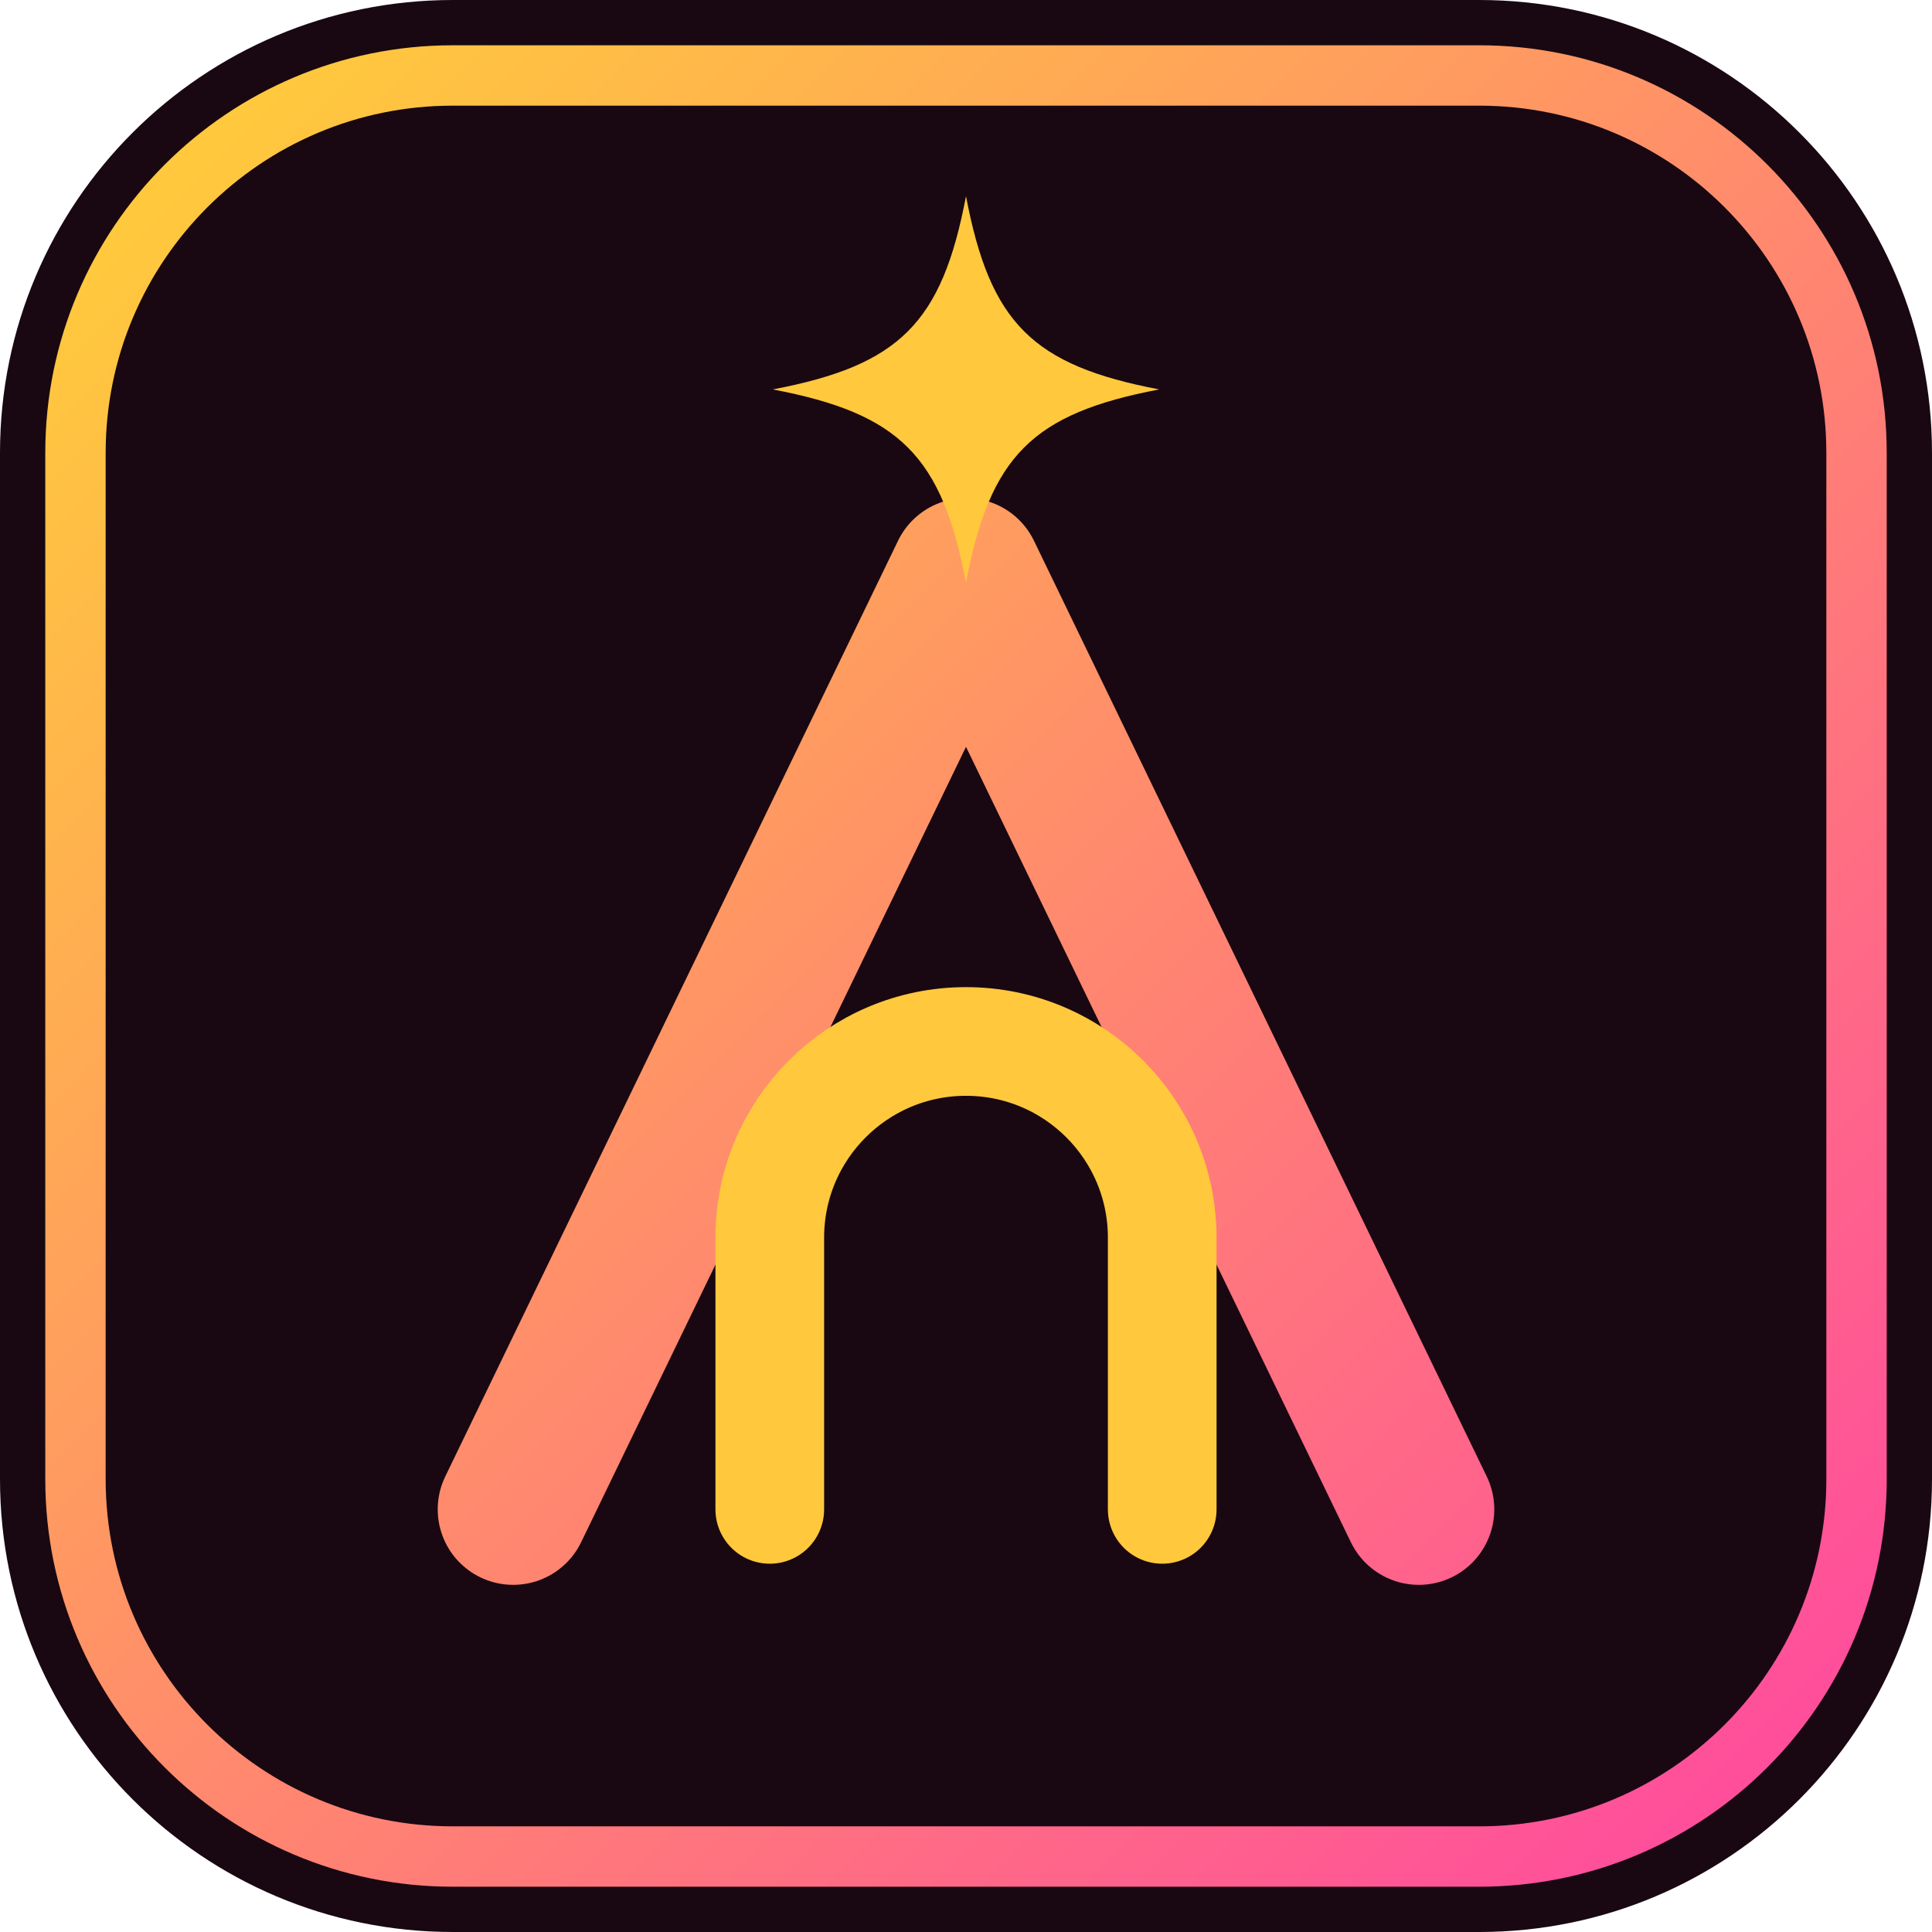
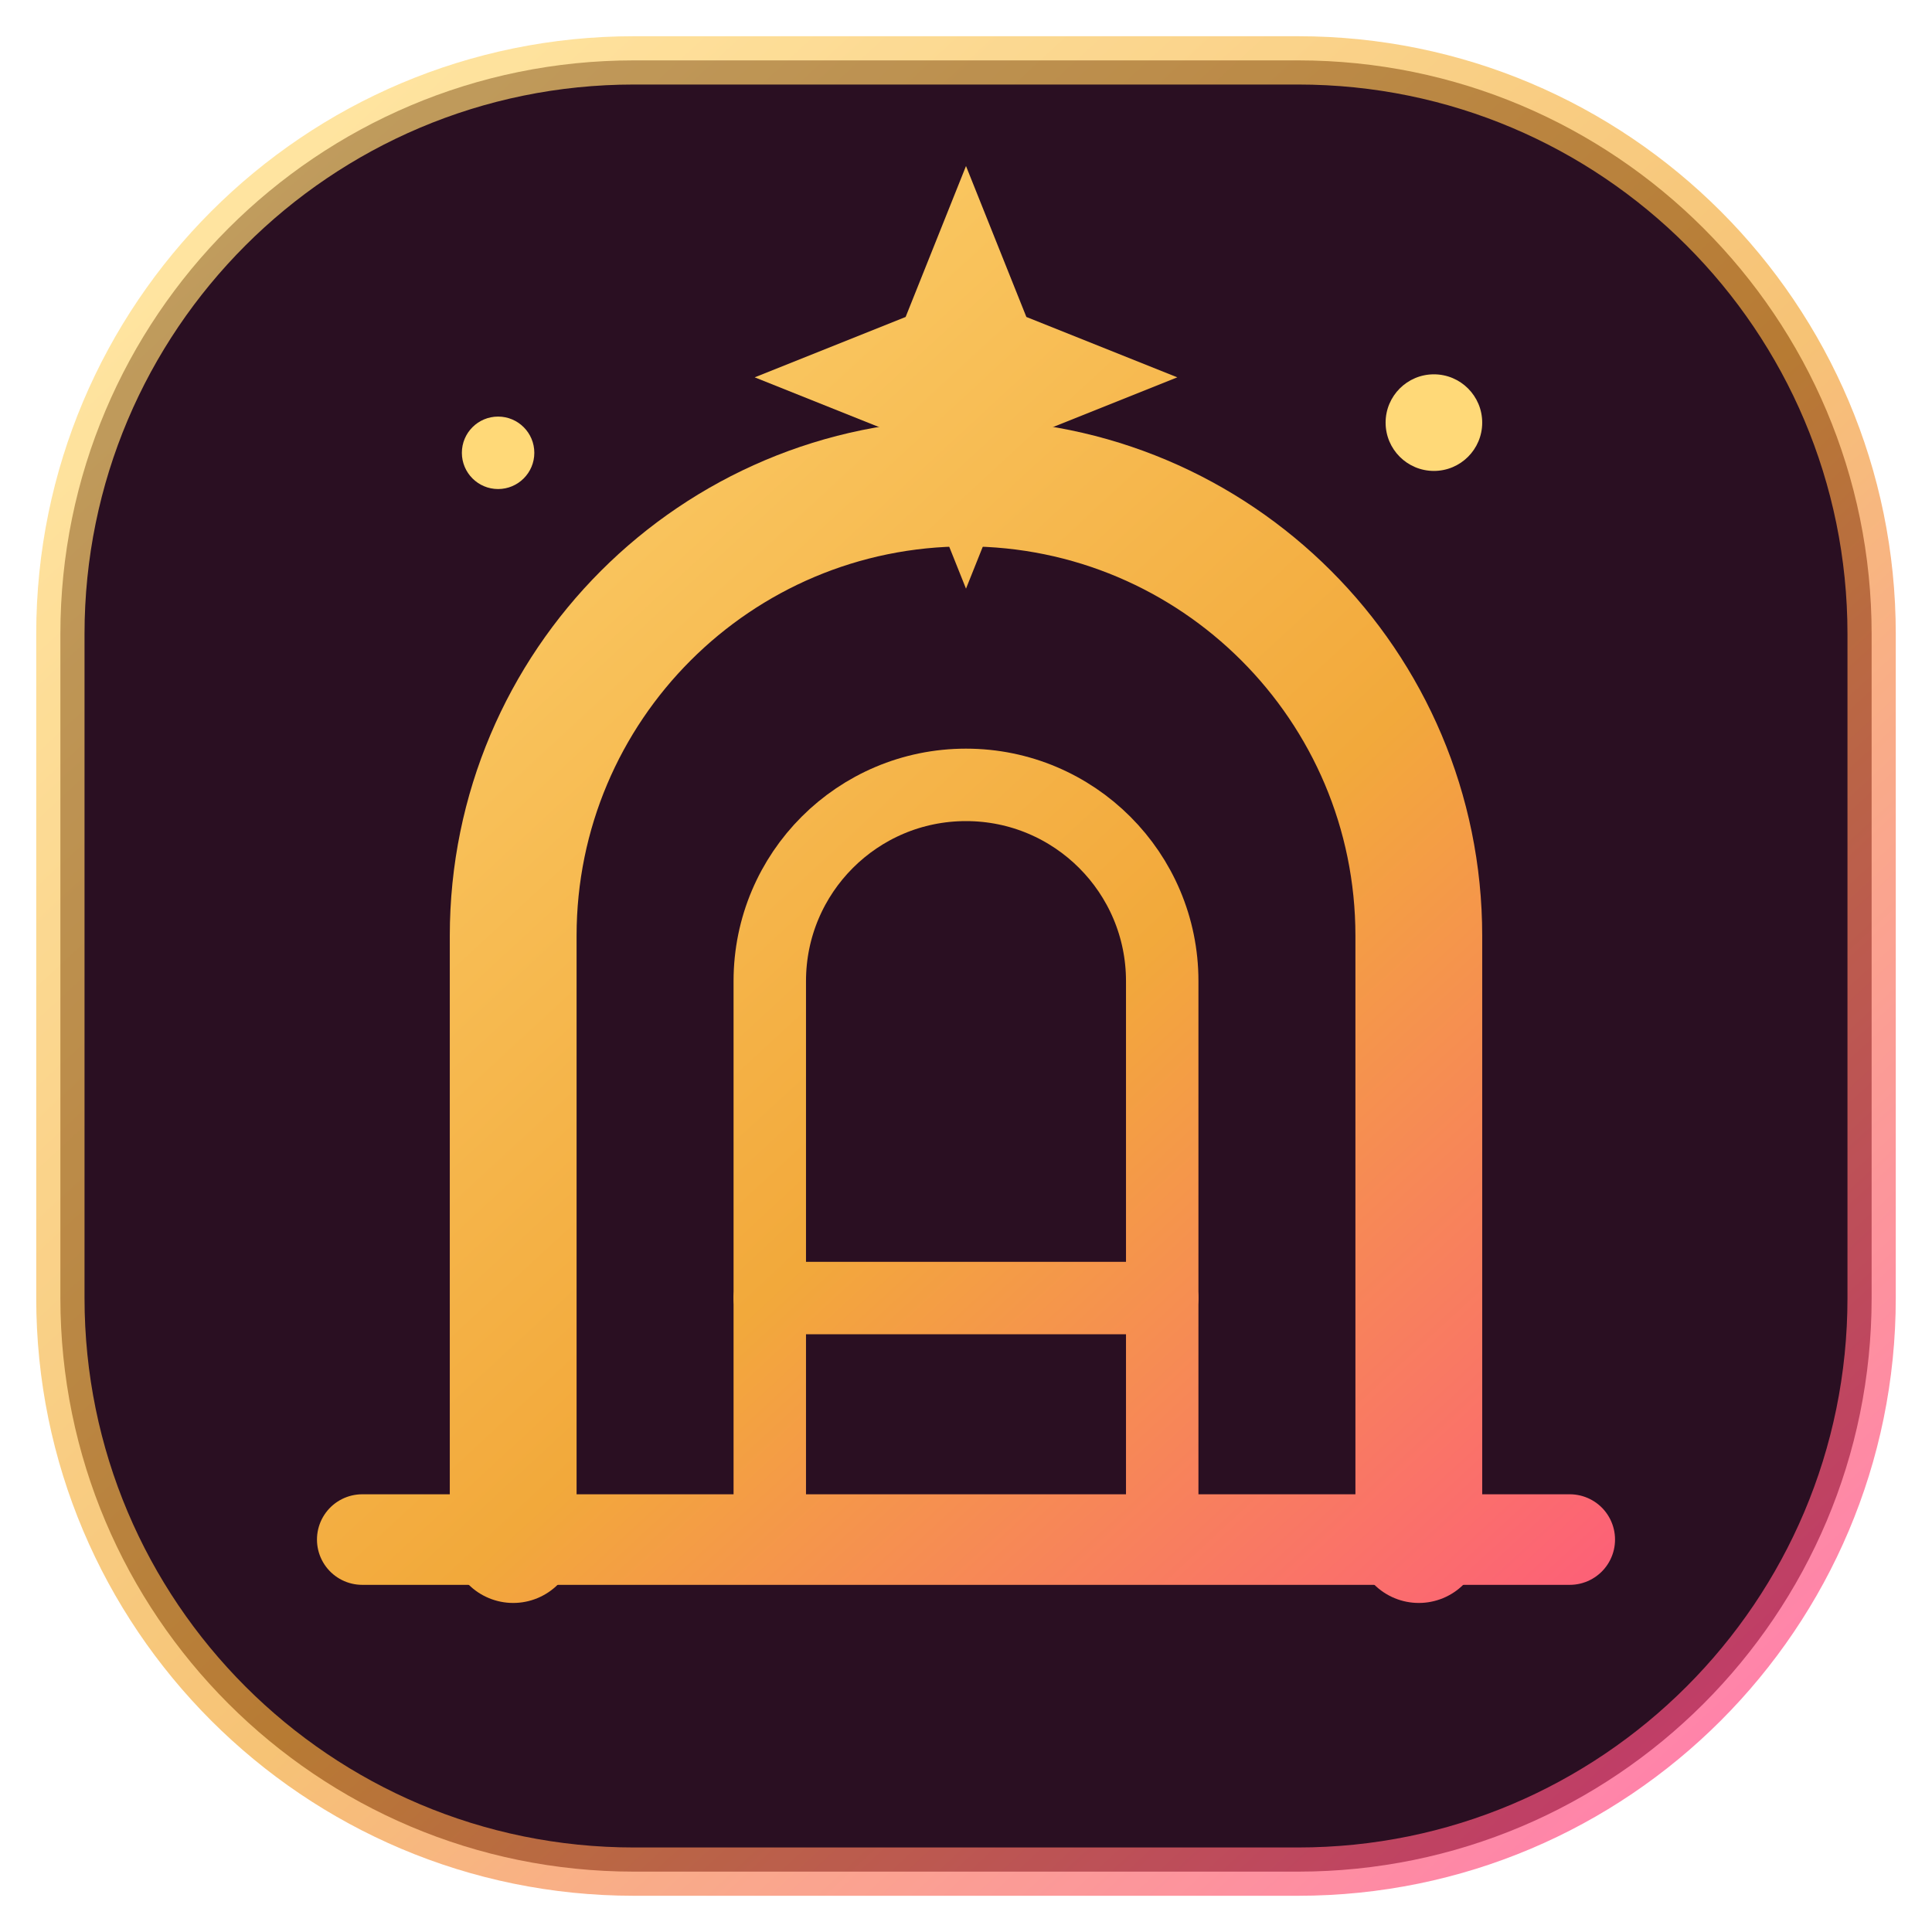
<svg xmlns="http://www.w3.org/2000/svg" viewBox="0 0 64 64">
  <defs>
-     <linearGradient id="g" x1="6" y1="6" x2="58" y2="58" gradientUnits="userSpaceOnUse">
-       <stop offset="0" stop-color="#ffc83d" />
-       <stop offset="1" stop-color="#ff4f9b" />
+     <linearGradient id="aug" gradientUnits="userSpaceOnUse" x1="8" y1="6" x2="56" y2="58">
+       <stop offset="0" stop-color="#ffd978" />
+       <stop offset=".55" stop-color="#f2a93b" />
+       <stop offset="1" stop-color="#ff4f86" />
    </linearGradient>
  </defs>
-   <rect width="64" height="64" rx="15" fill="#190812" />
-   <rect x="2.5" y="2.5" width="59" height="59" rx="12.5" fill="none" stroke="url(#g)" stroke-width="2" />
-   <path d="M17 50 32 19l15 31" fill="none" stroke="url(#g)" stroke-width="5" stroke-linecap="round" stroke-linejoin="round" />
-   <path d="M25.5 50V41a6.5 6.5 0 0 1 13 0v9" fill="none" stroke="#ffc83d" stroke-width="3.6" stroke-linecap="round" />
-   <path d="M32 6.5c.8 4.2 2.2 5.6 6.4 6.4-4.2.8-5.6 2.2-6.4 6.4-.8-4.2-2.2-5.6-6.4-6.4 4.2-.8 5.6-2.2 6.4-6.4z" fill="#ffc83d" />
+   <rect x="2" y="2" width="60" height="60" rx="19" fill="#2a0f22" />
+   <rect x="2" y="2" width="60" height="60" rx="19" fill="none" stroke="url(#aug)" stroke-width="1.6" opacity=".7" />
+   <path d="M17 51V31a15 15 0 0 1 30 0v20" fill="none" stroke="url(#aug)" stroke-width="4.2" stroke-linecap="round" stroke-linejoin="round" />
+   <path d="M25.5 51V32.5a6.5 6.5 0 0 1 13 0V51" fill="none" stroke="url(#aug)" stroke-width="2.4" stroke-linecap="round" stroke-linejoin="round" />
+   <path d="M25.5 43h13" stroke="url(#aug)" stroke-width="2.4" stroke-linecap="round" />
+   <path d="M12 51h40" stroke="url(#aug)" stroke-width="3" stroke-linecap="round" />
+   <path d="M32 5.5l2 5 5 2-5 2-2 5-2-5-5-2 5-2z" fill="url(#aug)" />
+   <circle cx="47.5" cy="14" r="1.6" fill="#ffd978" />
+   <circle cx="16.5" cy="15" r="1.2" fill="#ffd978" />
</svg>
